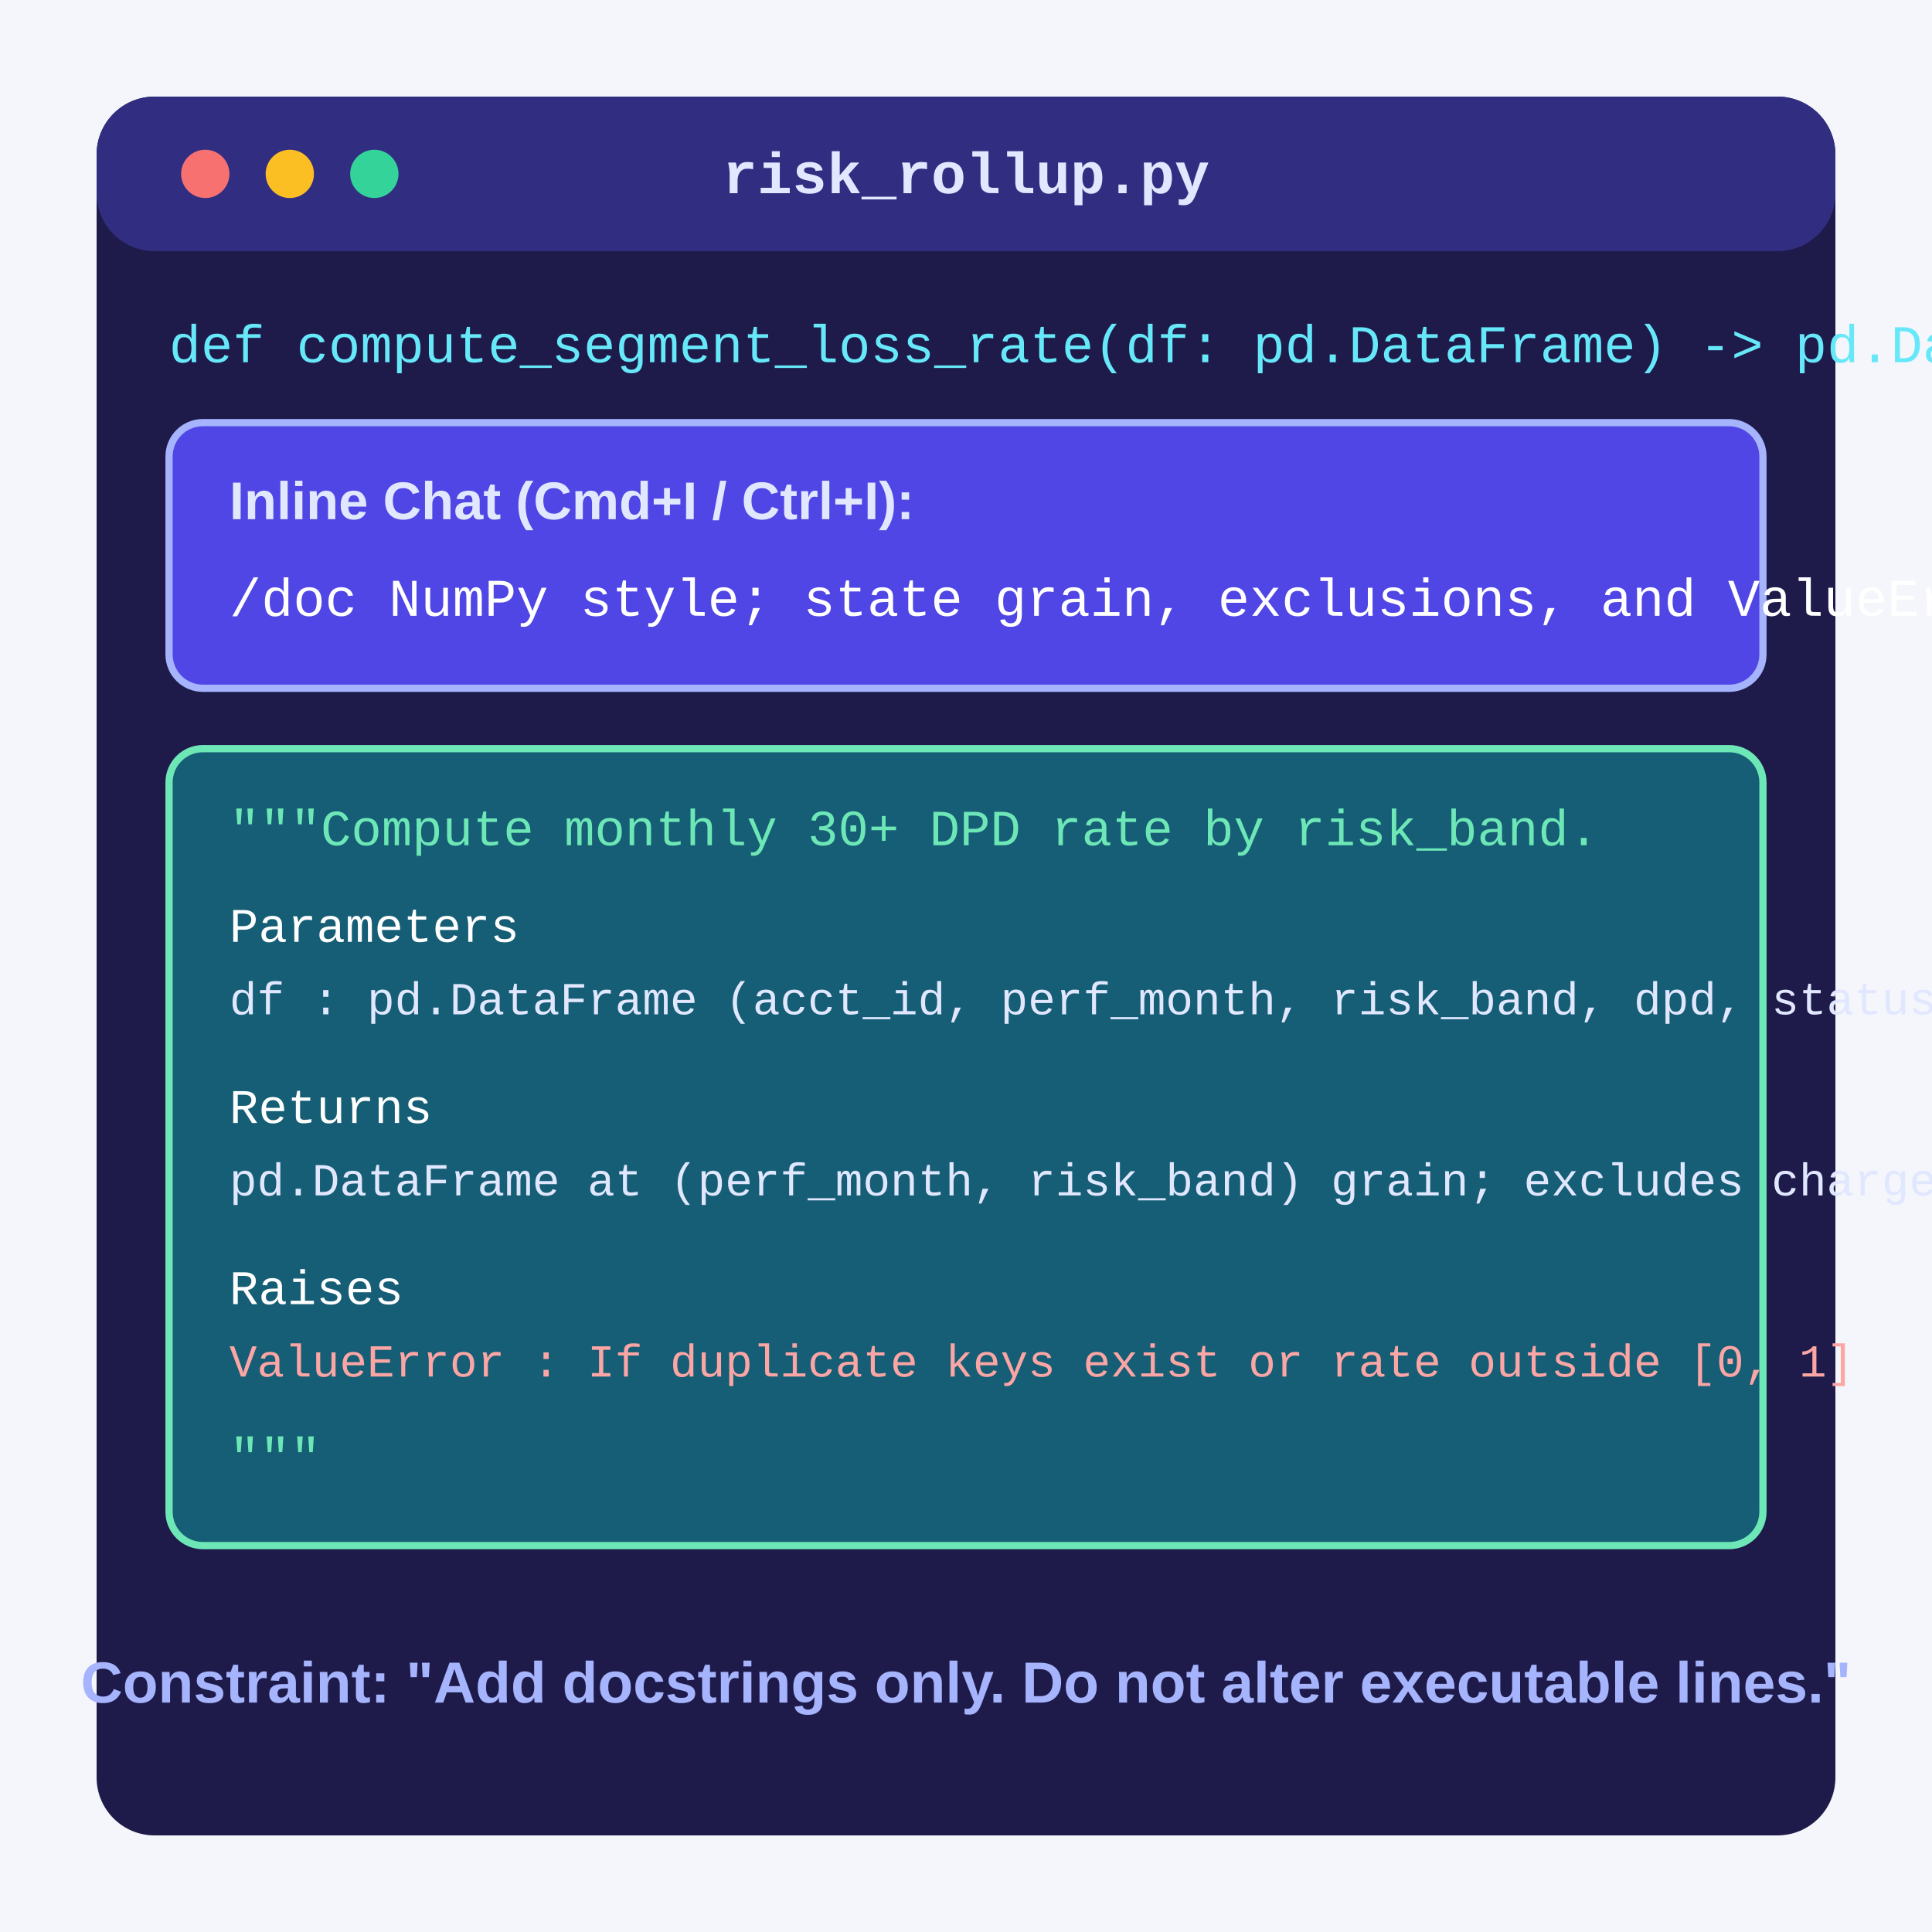
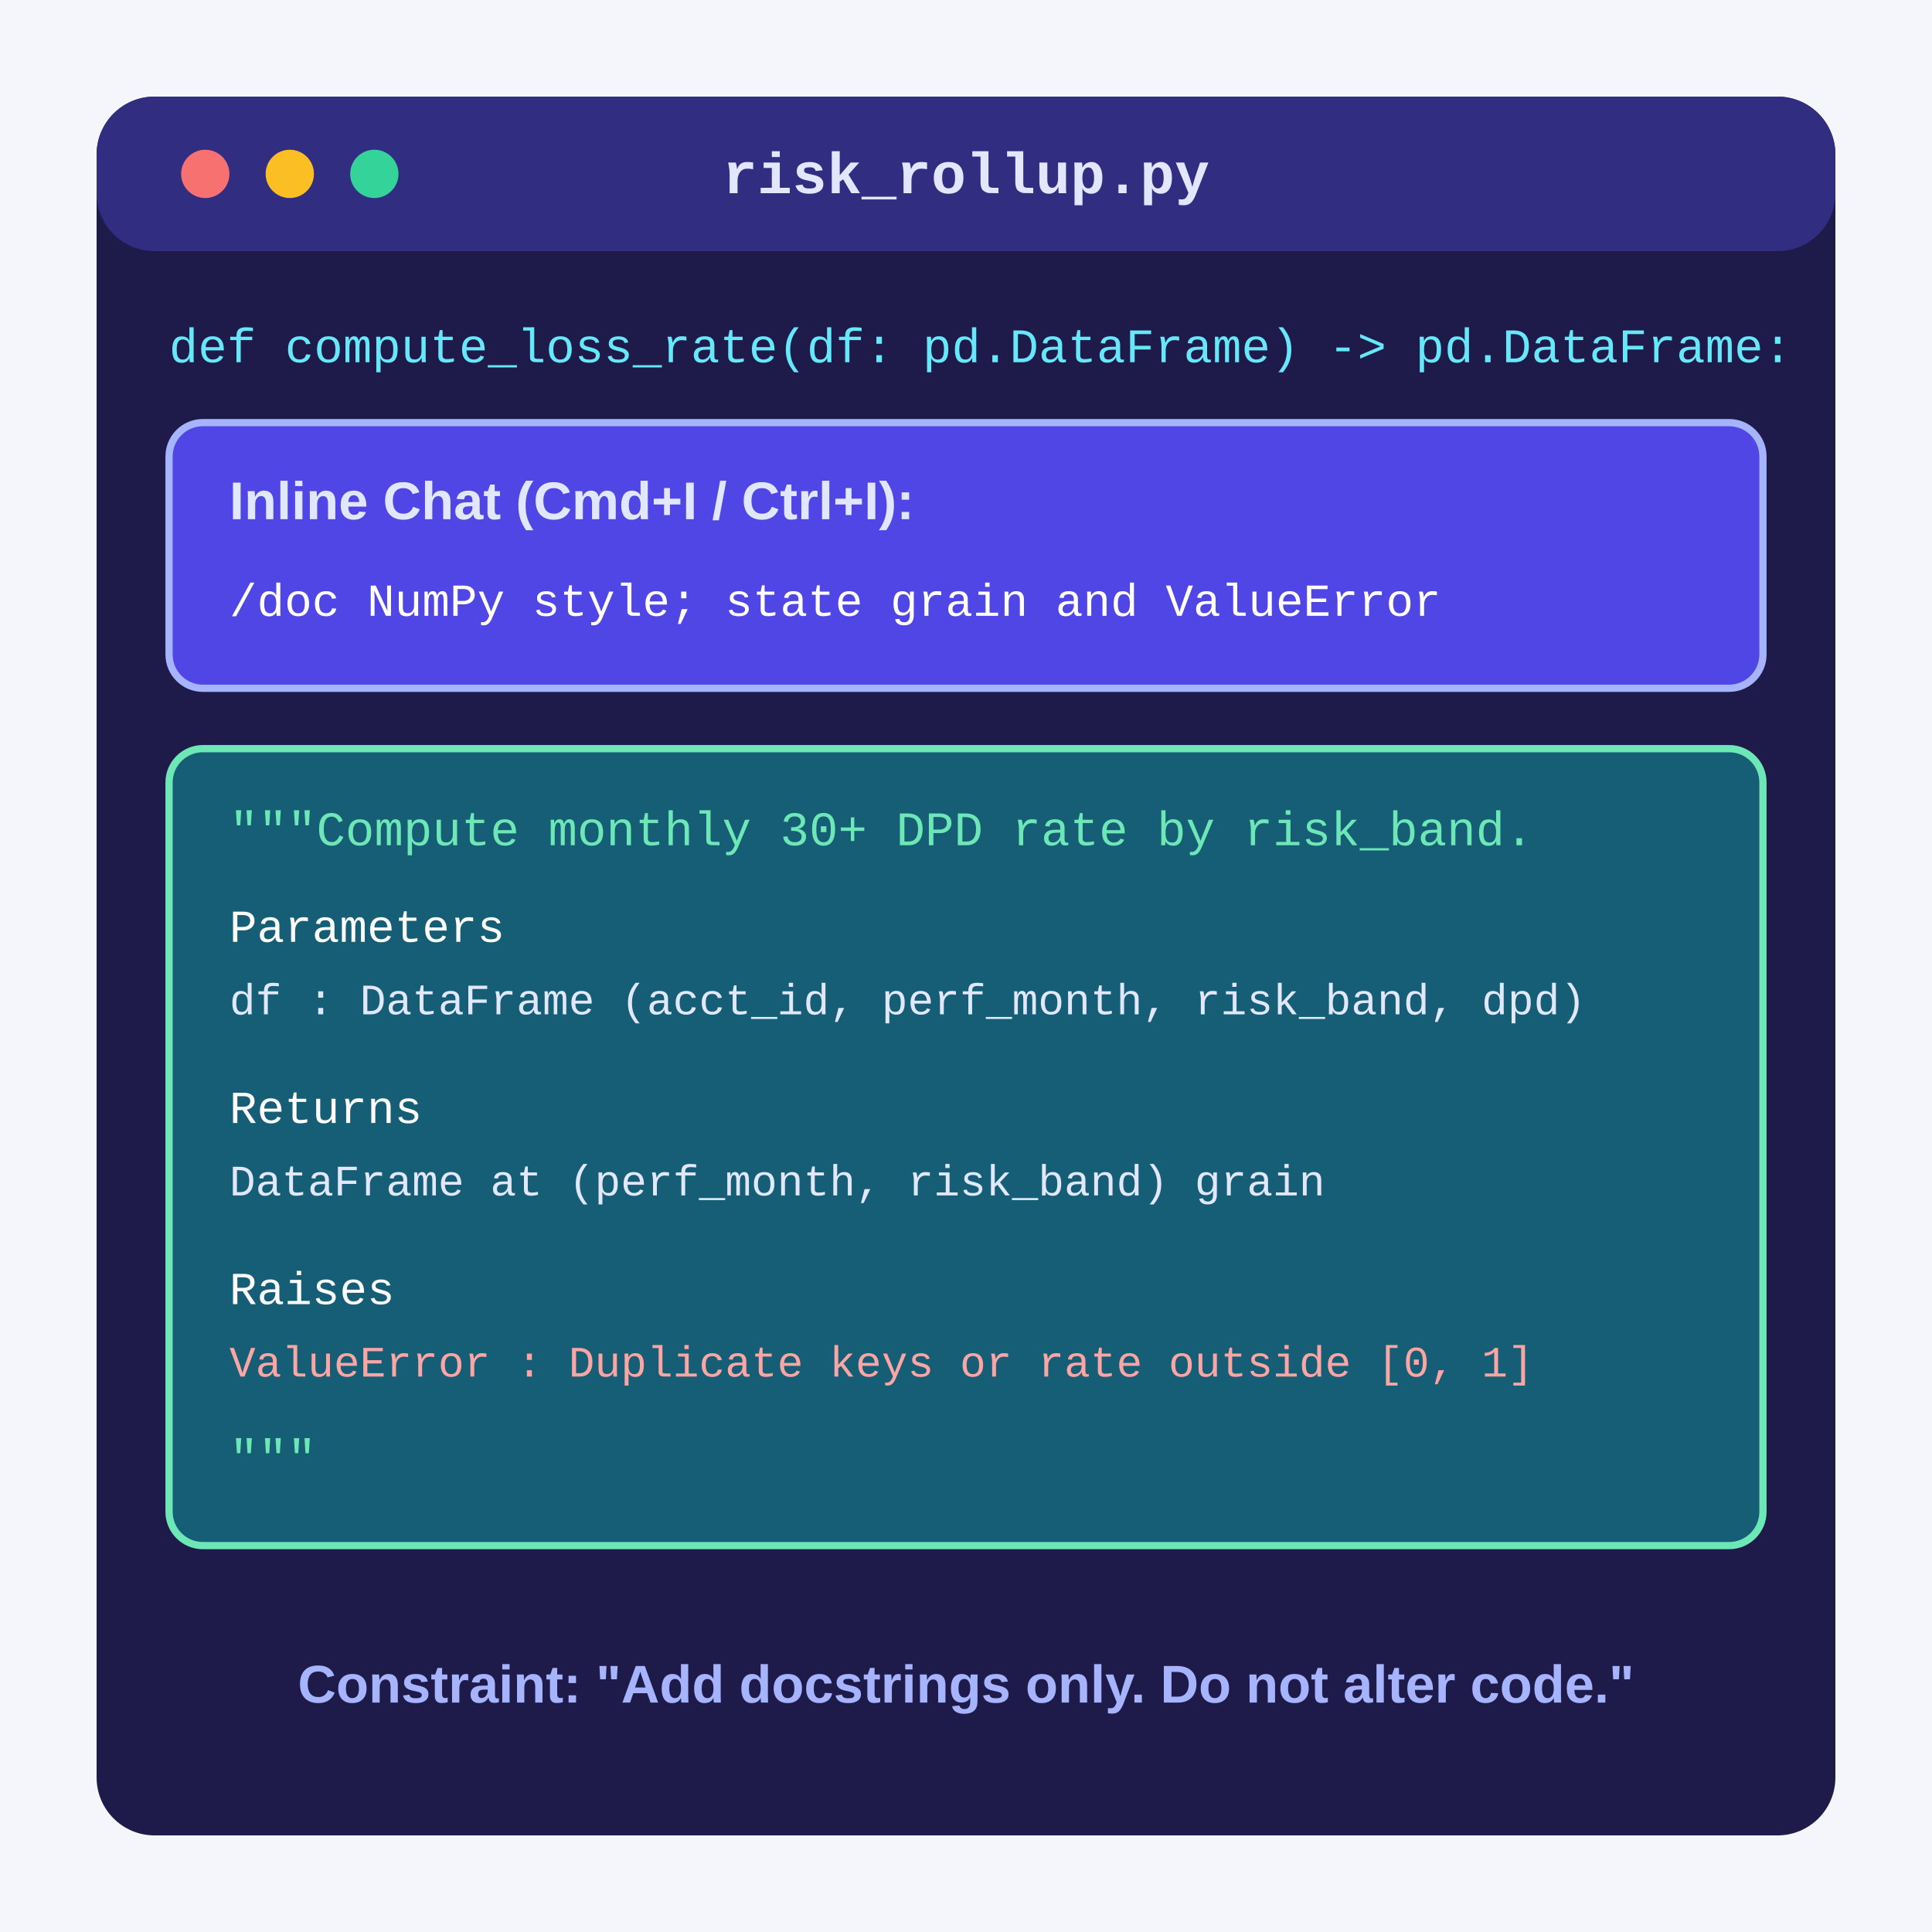
- <svg xmlns="http://www.w3.org/2000/svg" viewBox="0 0 800 800" role="img" aria-label="Using /doc in Inline Chat to add Google or NumPy style docstrings">
+ <svg xmlns="http://www.w3.org/2000/svg" width="800" height="800" viewBox="0 0 800 800" role="img" aria-label="Using /doc in Inline Chat to add Google or NumPy style docstrings">
  <rect width="800" height="800" fill="#F4F6FB" />
  <rect x="40" y="40" width="720" height="720" rx="24" fill="#1E1B4B" />
  <rect x="40" y="40" width="720" height="64" rx="24" fill="#312E81" />
  <circle cx="85" cy="72" r="10" fill="#F87171" />
  <circle cx="120" cy="72" r="10" fill="#FBBF24" />
  <circle cx="155" cy="72" r="10" fill="#34D399" />
  <text x="400" y="80" text-anchor="middle" fill="#E0E7FF" font-family="Courier New, monospace" font-size="24" font-weight="700">risk_rollup.py</text>
-   <text x="70" y="150" fill="#67E8F9" font-family="Courier New, monospace" font-size="22">def compute_segment_loss_rate(df: pd.DataFrame) -&gt; pd.DataFrame:</text>
+   <text x="70" y="150" fill="#67E8F9" font-family="Courier New, monospace" font-size="20">def compute_loss_rate(df: pd.DataFrame) -&gt; pd.DataFrame:</text>
  <rect x="70" y="175" width="660" height="110" rx="14" fill="#4F46E5" stroke="#A5B4FC" stroke-width="3" />
  <text x="95" y="215" fill="#E0E7FF" font-family="Arial, Helvetica, sans-serif" font-size="22" font-weight="700">Inline Chat (Cmd+I / Ctrl+I):</text>
-   <text x="95" y="255" fill="#FFFFFF" font-family="Courier New, monospace" font-size="22">/doc NumPy style; state grain, exclusions, and ValueError</text>
+   <text x="95" y="255" fill="#FFFFFF" font-family="Courier New, monospace" font-size="19">/doc NumPy style; state grain and ValueError</text>
  <rect x="70" y="310" width="660" height="330" rx="14" fill="#155E75" stroke="#6EE7B7" stroke-width="3" />
-   <text x="95" y="350" fill="#6EE7B7" font-family="Courier New, monospace" font-size="21">"""Compute monthly 30+ DPD rate by risk_band.</text>
-   <text x="95" y="390" fill="#FFFFFF" font-family="Courier New, monospace" font-size="20">Parameters</text>
-   <text x="95" y="420" fill="#E0E7FF" font-family="Courier New, monospace" font-size="19">df : pd.DataFrame (acct_id, perf_month, risk_band, dpd, status)</text>
-   <text x="95" y="465" fill="#FFFFFF" font-family="Courier New, monospace" font-size="20">Returns</text>
-   <text x="95" y="495" fill="#E0E7FF" font-family="Courier New, monospace" font-size="19">pd.DataFrame at (perf_month, risk_band) grain; excludes charged_off</text>
-   <text x="95" y="540" fill="#FFFFFF" font-family="Courier New, monospace" font-size="20">Raises</text>
-   <text x="95" y="570" fill="#FCA5A5" font-family="Courier New, monospace" font-size="19">ValueError : If duplicate keys exist or rate outside [0, 1]</text>
-   <text x="95" y="610" fill="#6EE7B7" font-family="Courier New, monospace" font-size="21">"""</text>
-   <text x="400" y="705" text-anchor="middle" fill="#A5B4FC" font-family="Arial, Helvetica, sans-serif" font-size="24" font-weight="700">Constraint: "Add docstrings only. Do not alter executable lines."</text>
+   <text x="95" y="350" fill="#6EE7B7" font-family="Courier New, monospace" font-size="20">"""Compute monthly 30+ DPD rate by risk_band.</text>
+   <text x="95" y="390" fill="#FFFFFF" font-family="Courier New, monospace" font-size="19">Parameters</text>
+   <text x="95" y="420" fill="#E0E7FF" font-family="Courier New, monospace" font-size="18">df : DataFrame (acct_id, perf_month, risk_band, dpd)</text>
+   <text x="95" y="465" fill="#FFFFFF" font-family="Courier New, monospace" font-size="19">Returns</text>
+   <text x="95" y="495" fill="#E0E7FF" font-family="Courier New, monospace" font-size="18">DataFrame at (perf_month, risk_band) grain</text>
+   <text x="95" y="540" fill="#FFFFFF" font-family="Courier New, monospace" font-size="19">Raises</text>
+   <text x="95" y="570" fill="#FCA5A5" font-family="Courier New, monospace" font-size="18">ValueError : Duplicate keys or rate outside [0, 1]</text>
+   <text x="95" y="610" fill="#6EE7B7" font-family="Courier New, monospace" font-size="20">"""</text>
+   <text x="400" y="705" text-anchor="middle" fill="#A5B4FC" font-family="Arial, Helvetica, sans-serif" font-size="22" font-weight="700">Constraint: "Add docstrings only. Do not alter code."</text>
</svg>
